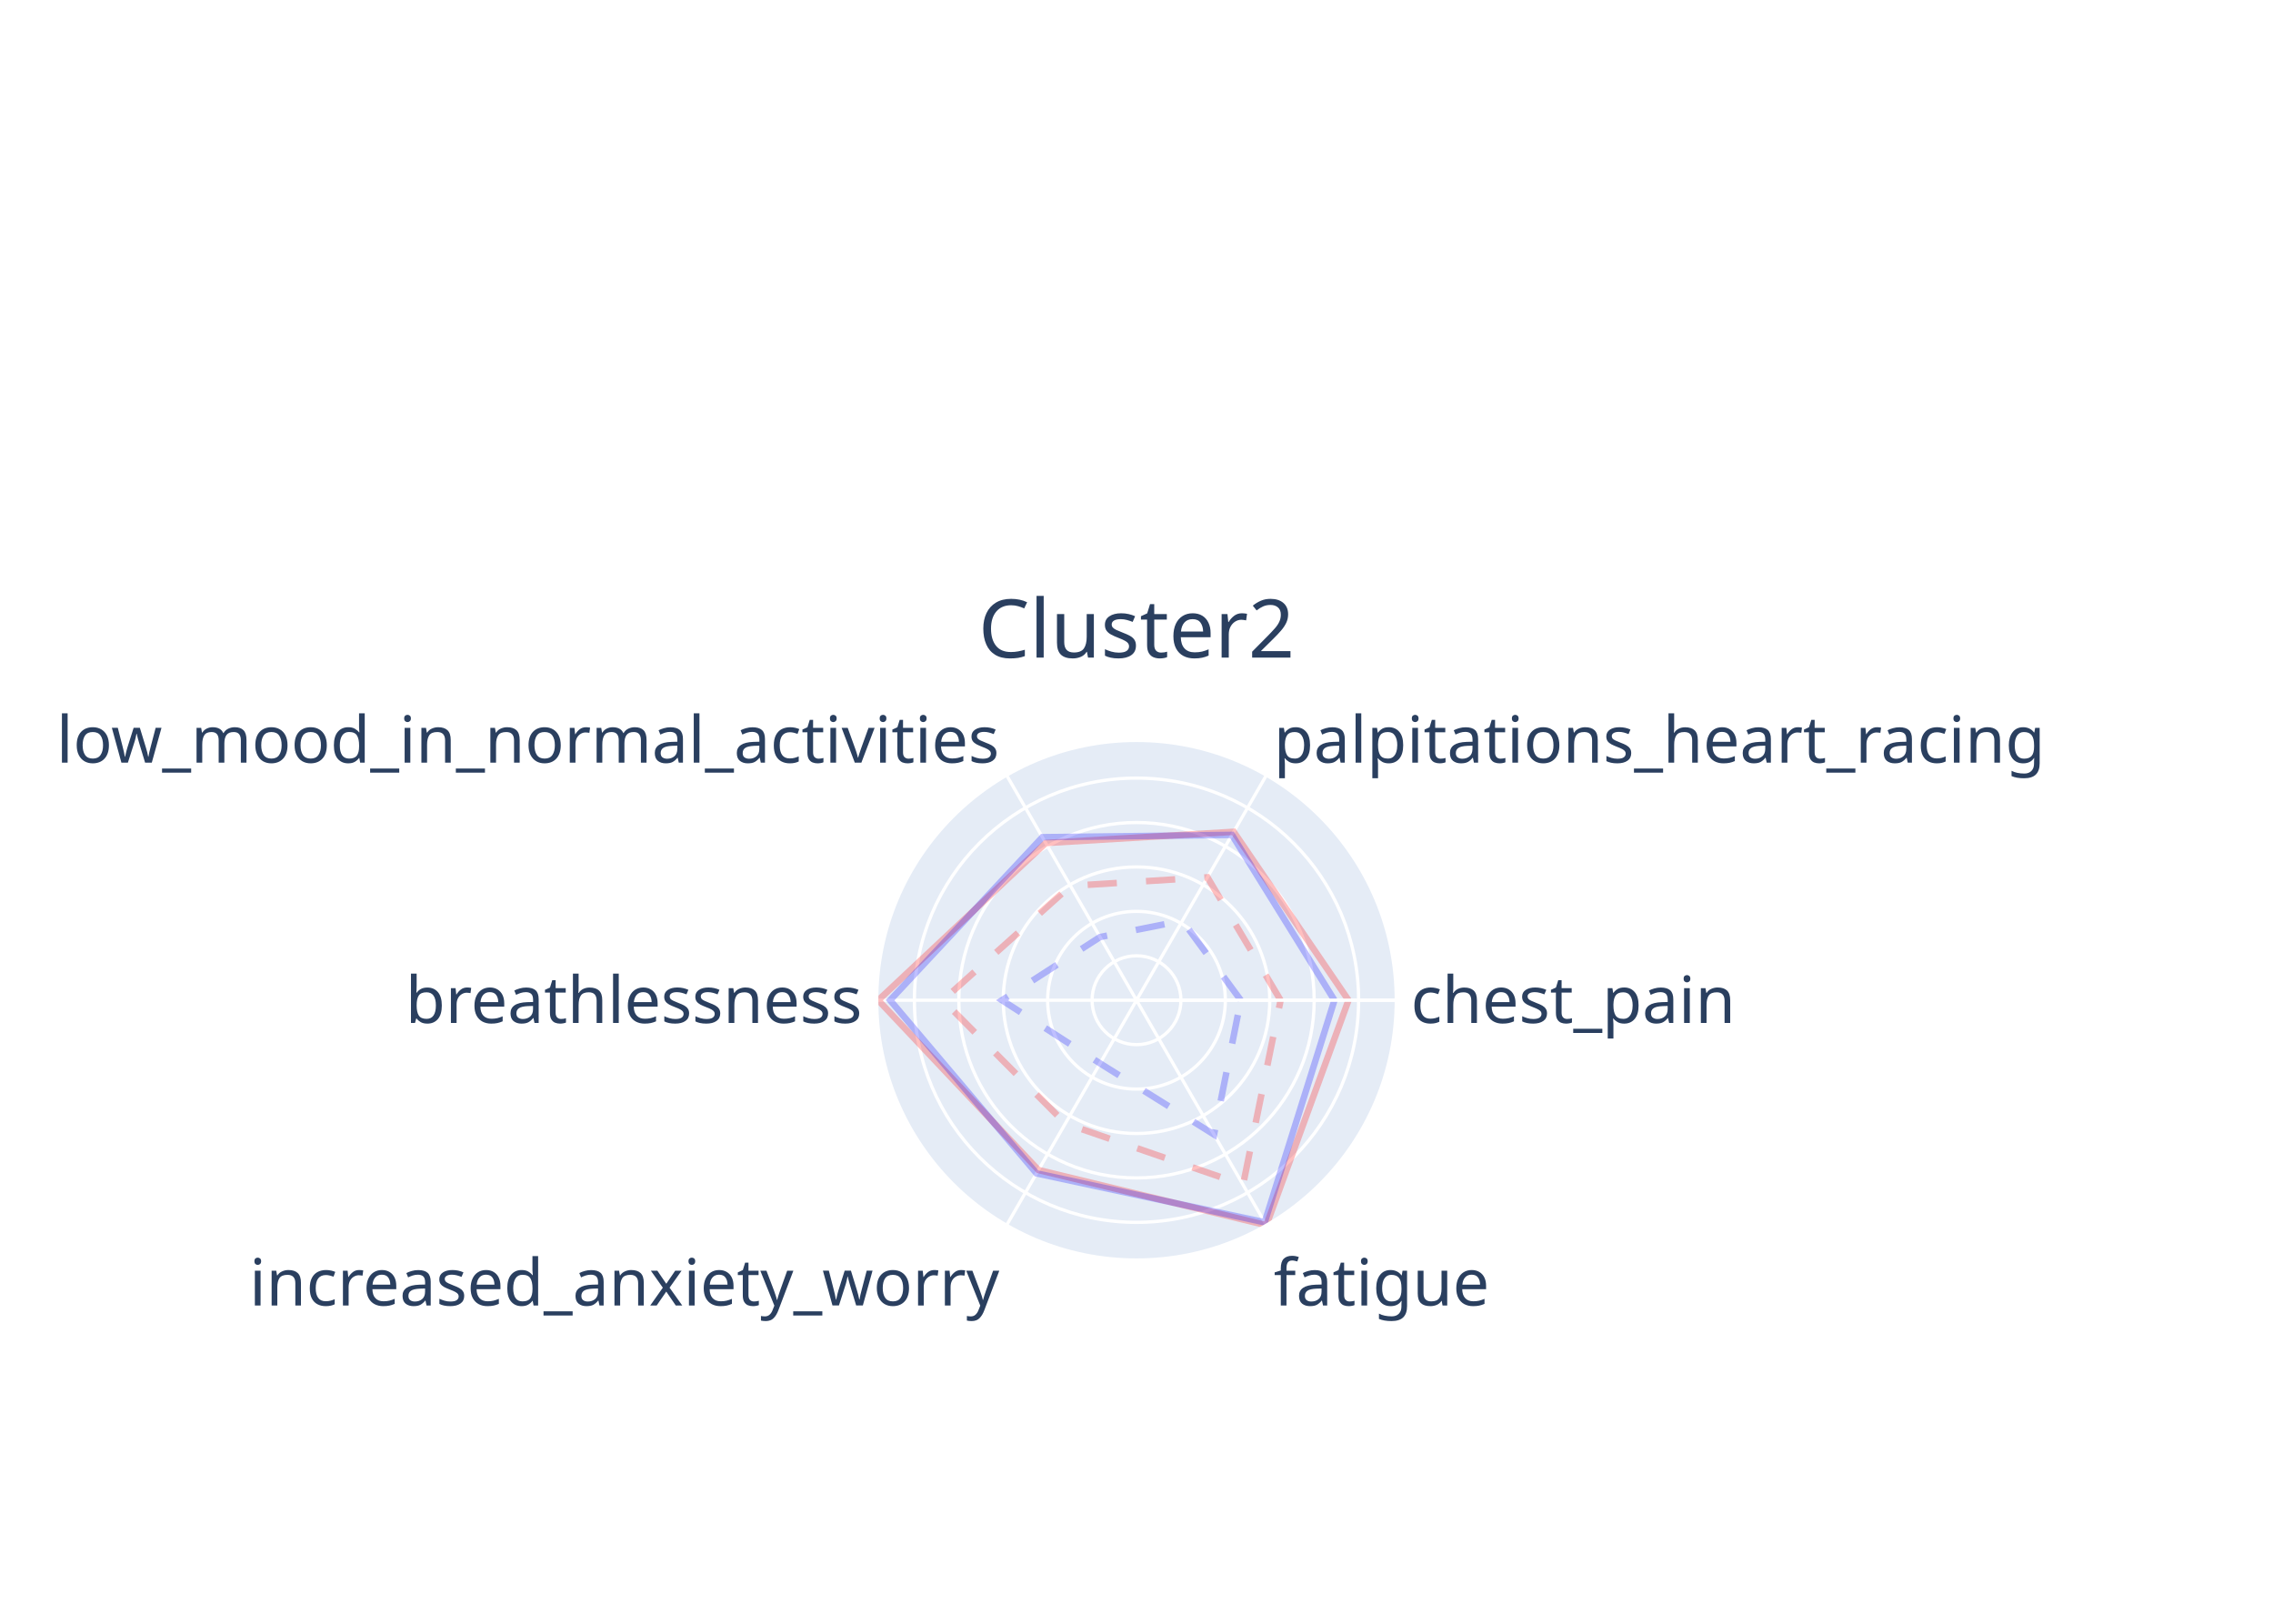
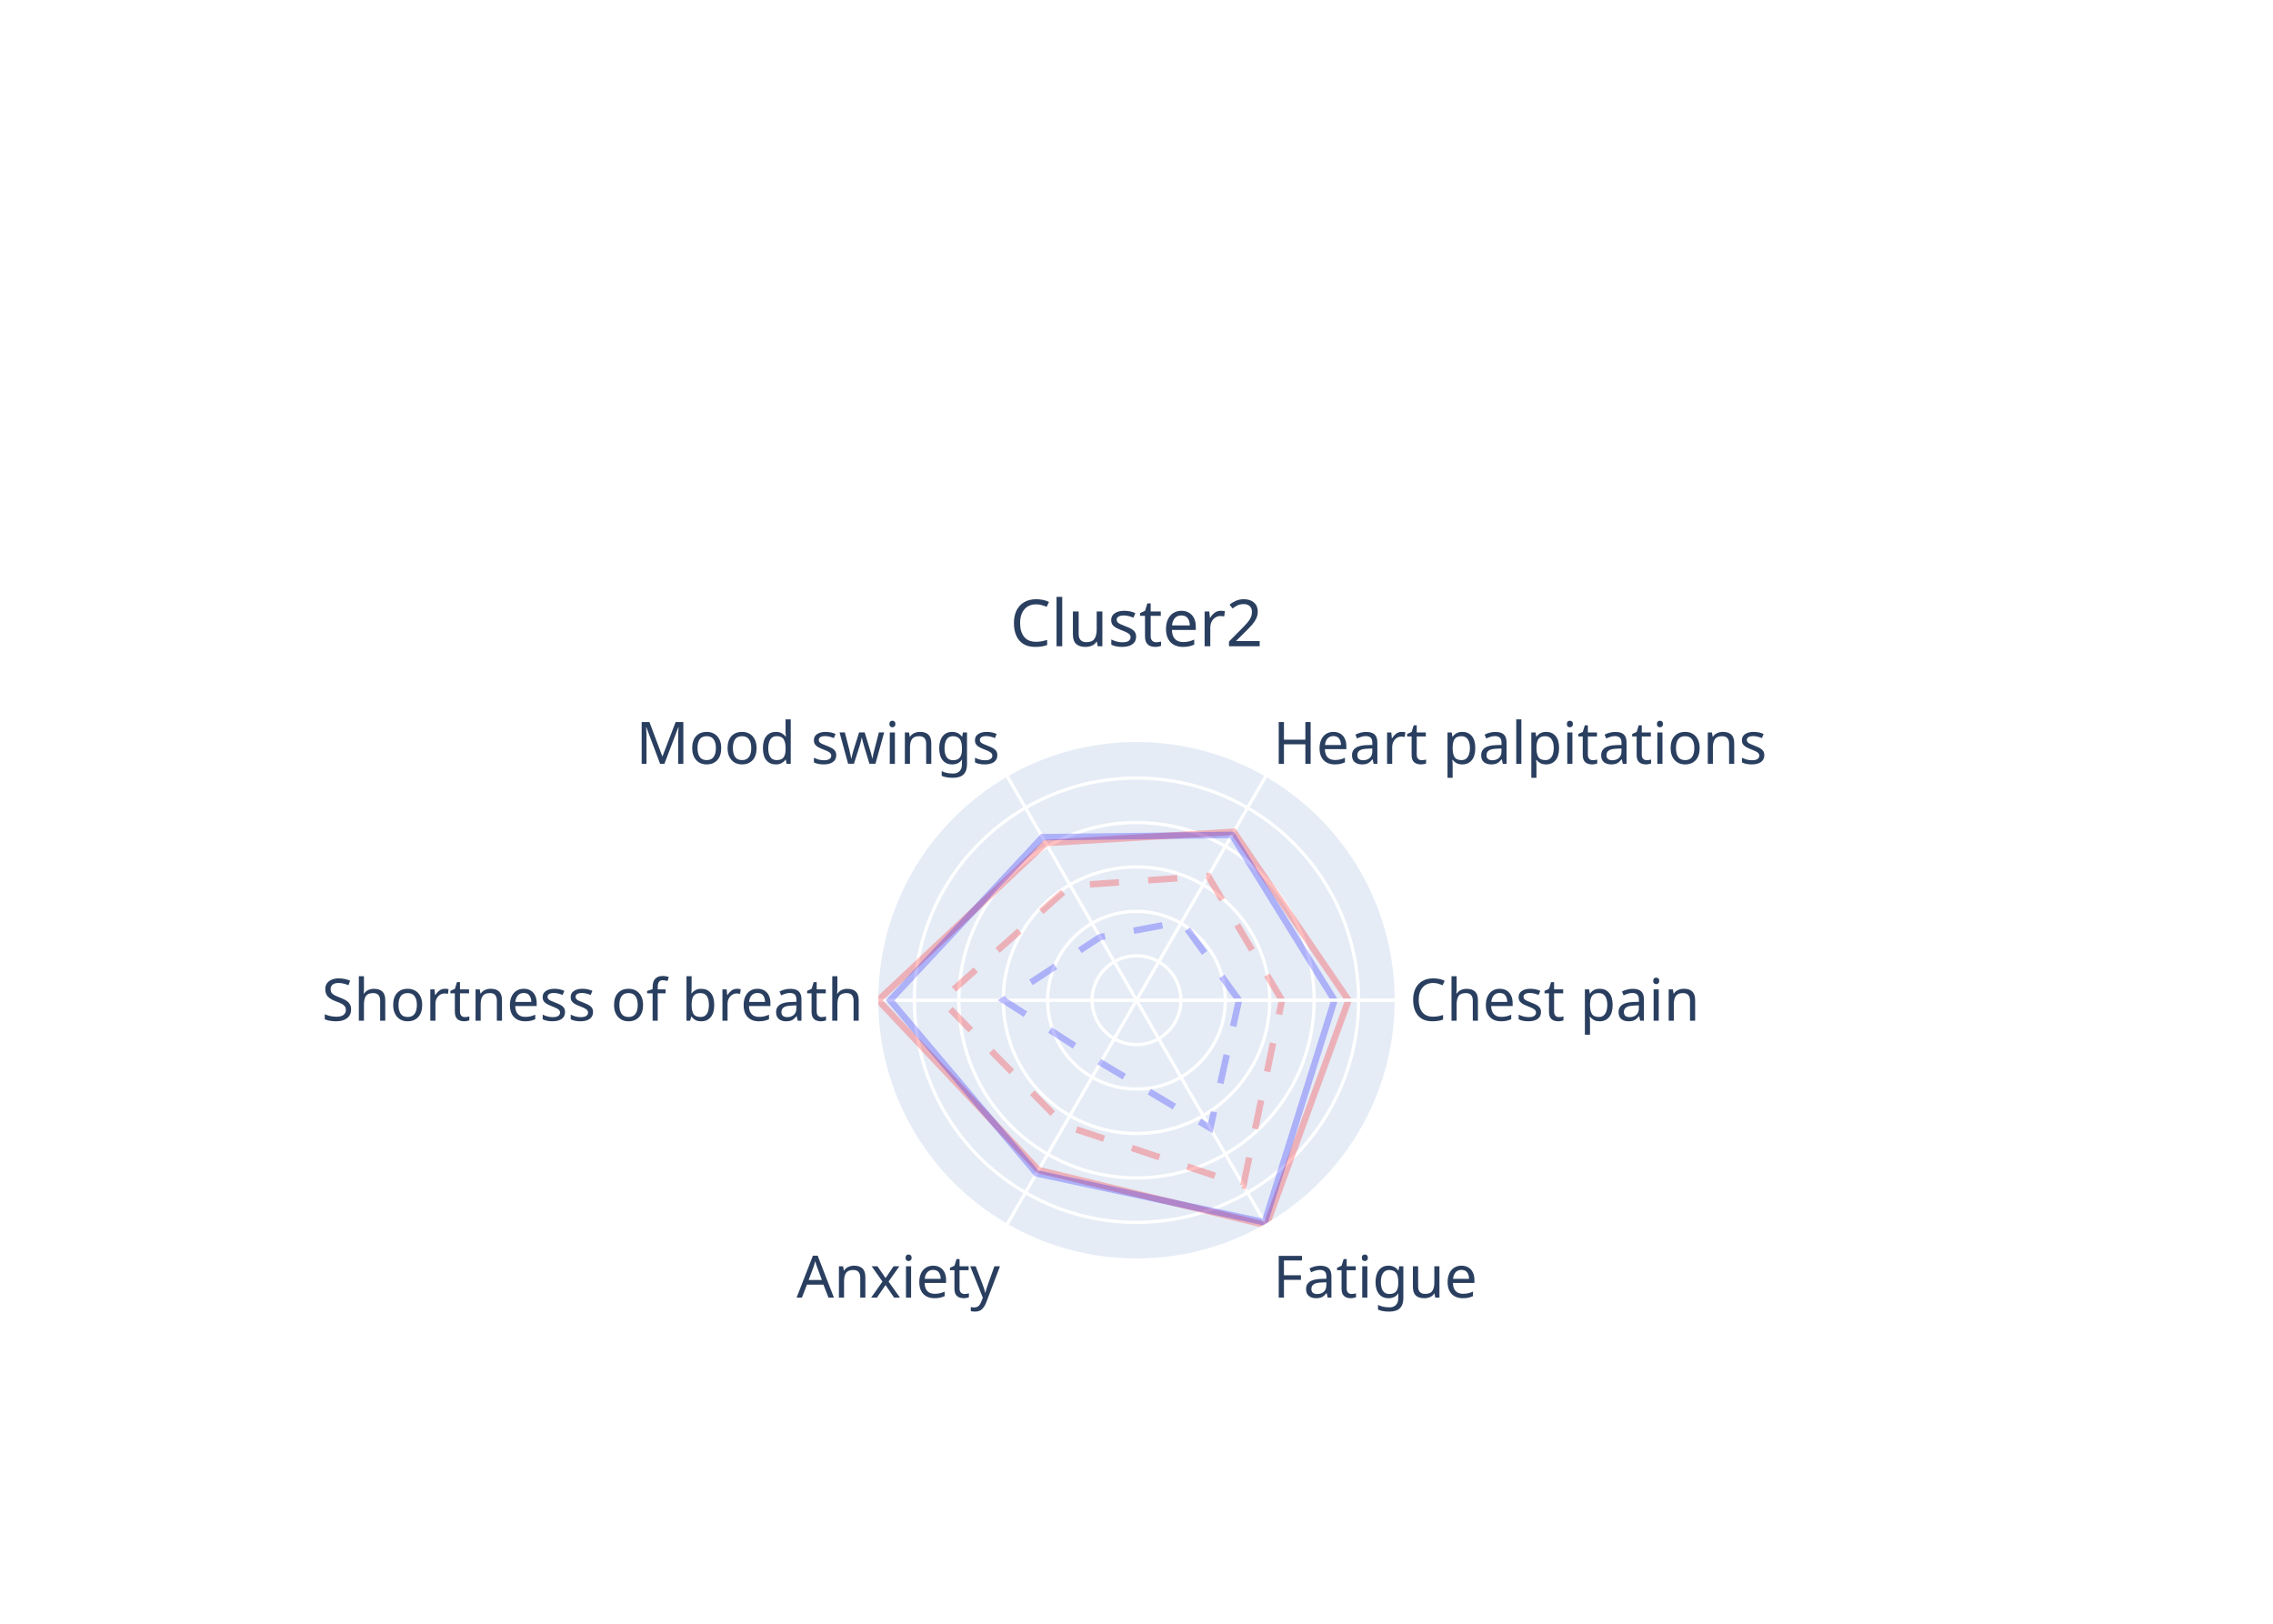
<svg xmlns="http://www.w3.org/2000/svg" class="main-svg" width="700" height="500" style="" viewBox="0 0 700 500">
  <rect x="0" y="0" width="700" height="500" style="fill: rgb(255, 255, 255); fill-opacity: 1;" />
-   <defs id="defs-8b6464">
+   <defs id="defs-1434b4">
    <g class="clips">
-       <clipPath id="clip8b6464polar-for-traces">
+       <clipPath id="clip1434b4polar-for-traces">
        <path d="M80,0A80,80 0,1,0 -80,-9.797174393178826e-15A80,80 0,1,0 80,1.9594348786357652e-14Z" transform="translate(80,80)" />
      </clipPath>
    </g>
    <g class="gradients" />
    <g class="patterns" />
  </defs>
  <g class="bglayer" />
  <g class="layer-below">
    <g class="imagelayer" />
    <g class="shapelayer" />
  </g>
  <g class="cartesianlayer" />
  <g class="polarlayer">
    <g class="polar">
      <g class="polarsublayer draglayer" />
      <g class="polarsublayer plotbg">
        <path d="M80,0A80,80 0,1,0 -80,-9.797174393178826e-15A80,80 0,1,0 80,1.9594348786357652e-14Z" transform="translate(350,308)" style="fill: rgb(229, 236, 246); fill-opacity: 1;" />
      </g>
      <g class="polarsublayer backplot">
        <g class="maplayer" />
      </g>
      <g class="polarsublayer angular-grid" style="fill: none;">
        <path class="angularaxisgrid" d="M350,308L430,308" style="stroke: rgb(255, 255, 255); stroke-opacity: 1; stroke-width: 1px;" />
        <path class="angularaxisgrid" d="M350,308L390,238.718" style="stroke: rgb(255, 255, 255); stroke-opacity: 1; stroke-width: 1px;" />
        <path class="angularaxisgrid" d="M350,308L310,238.718" style="stroke: rgb(255, 255, 255); stroke-opacity: 1; stroke-width: 1px;" />
        <path class="angularaxisgrid" d="M350,308L270,308" style="stroke: rgb(255, 255, 255); stroke-opacity: 1; stroke-width: 1px;" />
        <path class="angularaxisgrid" d="M350,308L310,377.282" style="stroke: rgb(255, 255, 255); stroke-opacity: 1; stroke-width: 1px;" />
        <path class="angularaxisgrid" d="M350,308L390,377.282" style="stroke: rgb(255, 255, 255); stroke-opacity: 1; stroke-width: 1px;" />
      </g>
      <g class="polarsublayer radial-grid" transform="translate(350,308)" style="fill: none;">
        <path class="xgrid" d="M13.68,0A13.68,13.68 0,1,0 -13.68,-1.6753168212335792e-15A13.68,13.68 0,1,0 13.68,3.3506336424671584e-15Z" style="stroke: rgb(255, 255, 255); stroke-opacity: 1; stroke-width: 1px;" />
        <path class="xgrid" d="M27.36,0A27.36,27.36 0,1,0 -27.36,-3.3506336424671584e-15A27.36,27.36 0,1,0 27.36,6.701267284934317e-15Z" style="stroke: rgb(255, 255, 255); stroke-opacity: 1; stroke-width: 1px;" />
        <path class="xgrid" d="M41.04,0A41.04,41.04 0,1,0 -41.04,-5.025950463700738e-15A41.04,41.04 0,1,0 41.04,1.0051900927401475e-14Z" style="stroke: rgb(255, 255, 255); stroke-opacity: 1; stroke-width: 1px;" />
        <path class="xgrid" d="M54.72,0A54.72,54.72 0,1,0 -54.72,-6.701267284934317e-15A54.72,54.72 0,1,0 54.72,1.3402534569868634e-14Z" style="stroke: rgb(255, 255, 255); stroke-opacity: 1; stroke-width: 1px;" />
        <path class="xgrid" d="M68.4,0A68.4,68.4 0,1,0 -68.4,-8.376584106167896e-15A68.4,68.4 0,1,0 68.4,1.6753168212335792e-14Z" style="stroke: rgb(255, 255, 255); stroke-opacity: 1; stroke-width: 1px;" />
      </g>
-       <g class="polarsublayer frontplot" transform="translate(270,228)" clip-path="url(#clip8b6464polar-for-traces)">
+       <g class="polarsublayer frontplot" transform="translate(270,228)" clip-path="url(#clip1434b4polar-for-traces)">
        <g class="barlayer" />
        <g class="scatterlayer">
-           <g class="trace scatter traced151d5" style="stroke-miterlimit: 2; opacity: 1;">
+           <g class="trace scatter trace6f06a5" style="stroke-miterlimit: 2; opacity: 1;">
            <g class="fills" />
            <g class="errorbars" />
            <g class="lines">
              <path class="js-line" d="M145.29,80L109.94,28.14L52.05,31.59L0.47,80L49.81,132.29L120,149.28L145.29,80" style="vector-effect: none; fill: none; stroke: rgb(255, 0, 0); stroke-opacity: 0.25; stroke-width: 2px; opacity: 1;" />
            </g>
            <g class="points" />
            <g class="text" />
          </g>
-           <g class="trace scatter tracebfaf58" style="stroke-miterlimit: 2; opacity: 1;">
+           <g class="trace scatter trace9ef6cc" style="stroke-miterlimit: 2; opacity: 1;">
            <g class="fills" />
            <g class="errorbars" />
            <g class="lines">
              <path class="js-line" d="M140.96,80L109.4,29.09L51.02,29.8L4.12,80L49.21,133.32L119.48,148.38L140.96,80" style="vector-effect: none; fill: none; stroke: rgb(0, 0, 255); stroke-opacity: 0.25; stroke-width: 2px; opacity: 1;" />
            </g>
            <g class="points" />
            <g class="text" />
          </g>
-           <g class="trace scatter trace109ace" style="stroke-miterlimit: 2; opacity: 1;">
+           <g class="trace scatter trace51b7f5" style="stroke-miterlimit: 2; opacity: 1;">
            <g class="fills" />
            <g class="errorbars" />
            <g class="lines">
-               <path class="js-line" d="M124.38,80L101.85,42.16L59.67,44.79L20.37,80L58.09,117.95L112.82,136.85L124.38,80" style="vector-effect: none; fill: none; stroke: rgb(255, 0, 0); stroke-opacity: 0.25; stroke-dasharray: 9px, 9px; stroke-width: 2px; opacity: 1;" />
+               <path class="js-line" d="M124.8,80L102.07,41.77L59.64,44.74L19.96,80L57.75,118.53L112.92,137.01L124.8,80" style="vector-effect: none; fill: none; stroke: rgb(255, 0, 0); stroke-opacity: 0.25; stroke-dasharray: 9px, 9px; stroke-width: 2px; opacity: 1;" />
            </g>
            <g class="points" />
            <g class="text" />
          </g>
-           <g class="trace scatter trace04ebfb" style="stroke-miterlimit: 2; opacity: 1;">
+           <g class="trace scatter tracedb4c61" style="stroke-miterlimit: 2; opacity: 1;">
            <g class="fills" />
            <g class="errorbars" />
            <g class="lines">
-               <path class="js-line" d="M112.12,80L94.13,55.52L68.77,60.55L38.58,80L68.77,99.45L103.88,121.36L112.12,80" style="vector-effect: none; fill: none; stroke: rgb(0, 0, 255); stroke-opacity: 0.25; stroke-dasharray: 9px, 9px; stroke-width: 2px; opacity: 1;" />
+               <path class="js-line" d="M111.56,80L93.97,55.8L68.78,60.57L39.09,80L68.93,99.18L102.73,119.37L111.56,80" style="vector-effect: none; fill: none; stroke: rgb(0, 0, 255); stroke-opacity: 0.25; stroke-dasharray: 9px, 9px; stroke-width: 2px; opacity: 1;" />
            </g>
            <g class="points" />
            <g class="text" />
          </g>
        </g>
      </g>
      <g class="polarsublayer angular-line">
        <path d="M80,0A80,80 0,1,0 -80,-9.797174393178826e-15A80,80 0,1,0 80,1.9594348786357652e-14Z" transform="translate(350,308)" stroke-width="1" style="fill: none; stroke: rgb(255, 255, 255); stroke-opacity: 1;" />
      </g>
      <g class="polarsublayer radial-line">
        <line x1="0" y1="0" x2="80" y2="0" transform="translate(350,308)" stroke-width="1" style="fill: none; stroke: rgb(255, 255, 255); stroke-opacity: 1;" />
      </g>
      <g class="polarsublayer angular-axis">
        <g class="angularaxistick">
-           <text text-anchor="start" x="4.5" y="7" transform="translate(430,308)" style="font-family: sans-serif; font-size: 20px; fill: rgb(42, 63, 95); fill-opacity: 1; white-space: pre; opacity: 1;">chest_pain</text>
+           <text text-anchor="start" x="4.1" y="6.3" transform="translate(430,308)" style="font-family: sans-serif; font-size: 18px; fill: rgb(42, 63, 95); fill-opacity: 1; white-space: pre; opacity: 1;">Chest pain</text>
        </g>
        <g class="angularaxistick">
-           <text text-anchor="start" x="2.25" y="-3.861" transform="translate(390,238.718)" style="font-family: sans-serif; font-size: 20px; fill: rgb(42, 63, 95); fill-opacity: 1; white-space: pre; opacity: 1;">palpitations_heart_racing</text>
+           <text text-anchor="start" x="2.05" y="-3.518" transform="translate(390,238.718)" style="font-family: sans-serif; font-size: 18px; fill: rgb(42, 63, 95); fill-opacity: 1; white-space: pre; opacity: 1;">Heart palpitations</text>
        </g>
        <g class="angularaxistick">
-           <text text-anchor="end" x="-2.25" y="-3.861" transform="translate(310,238.718)" style="font-family: sans-serif; font-size: 20px; fill: rgb(42, 63, 95); fill-opacity: 1; white-space: pre; opacity: 1;">low_mood_in_normal_activities</text>
+           <text text-anchor="end" x="-2.05" y="-3.518" transform="translate(310,238.718)" style="font-family: sans-serif; font-size: 18px; fill: rgb(42, 63, 95); fill-opacity: 1; white-space: pre; opacity: 1;">Mood swings</text>
        </g>
        <g class="angularaxistick">
-           <text text-anchor="end" x="-4.5" y="7" transform="translate(270,308)" style="font-family: sans-serif; font-size: 20px; fill: rgb(42, 63, 95); fill-opacity: 1; white-space: pre; opacity: 1;">breathlessness</text>
+           <text text-anchor="end" x="-4.1" y="6.3" transform="translate(270,308)" style="font-family: sans-serif; font-size: 18px; fill: rgb(42, 63, 95); fill-opacity: 1; white-space: pre; opacity: 1;">Shortness of breath</text>
        </g>
        <g class="angularaxistick">
-           <text text-anchor="end" x="-2.25" y="24.718" transform="translate(310,377.282)" style="font-family: sans-serif; font-size: 20px; fill: rgb(42, 63, 95); fill-opacity: 1; white-space: pre; opacity: 1;">increased_anxiety_worry</text>
+           <text text-anchor="end" x="-2.05" y="22.289" transform="translate(310,377.282)" style="font-family: sans-serif; font-size: 18px; fill: rgb(42, 63, 95); fill-opacity: 1; white-space: pre; opacity: 1;">Anxiety</text>
        </g>
        <g class="angularaxistick">
-           <text text-anchor="start" x="2.25" y="24.718" transform="translate(390,377.282)" style="font-family: sans-serif; font-size: 20px; fill: rgb(42, 63, 95); fill-opacity: 1; white-space: pre; opacity: 1;">fatigue</text>
+           <text text-anchor="start" x="2.05" y="22.289" transform="translate(390,377.282)" style="font-family: sans-serif; font-size: 18px; fill: rgb(42, 63, 95); fill-opacity: 1; white-space: pre; opacity: 1;">Fatigue</text>
        </g>
      </g>
      <g class="polarsublayer radial-axis" display="none" />
    </g>
  </g>
  <g class="smithlayer" />
  <g class="ternarylayer" />
  <g class="geolayer" />
  <g class="funnelarealayer" />
  <g class="pielayer" />
  <g class="iciclelayer" />
  <g class="treemaplayer" />
  <g class="sunburstlayer" />
  <g class="glimages" />
-   <defs id="topdefs-8b6464">
+   <defs id="topdefs-1434b4">
    <g class="clips" />
  </defs>
  <g class="layer-above">
    <g class="imagelayer" />
    <g class="shapelayer" />
  </g>
  <g class="infolayer">
    <g class="g-gtitle">
-       <text class="gtitle" x="350" y="185" text-anchor="middle" dy="0.7em" style="opacity: 1; font-family: sans-serif; font-size: 25px; fill: rgb(42, 63, 95); fill-opacity: 1; white-space: pre;">Cluster2</text>
+       <text class="gtitle" x="350" y="185" text-anchor="middle" dy="0.7em" style="opacity: 1; font-family: sans-serif; font-size: 20px; fill: rgb(42, 63, 95); fill-opacity: 1; white-space: pre;">Cluster2</text>
    </g>
    <g class="g-polartitle" />
  </g>
</svg>
